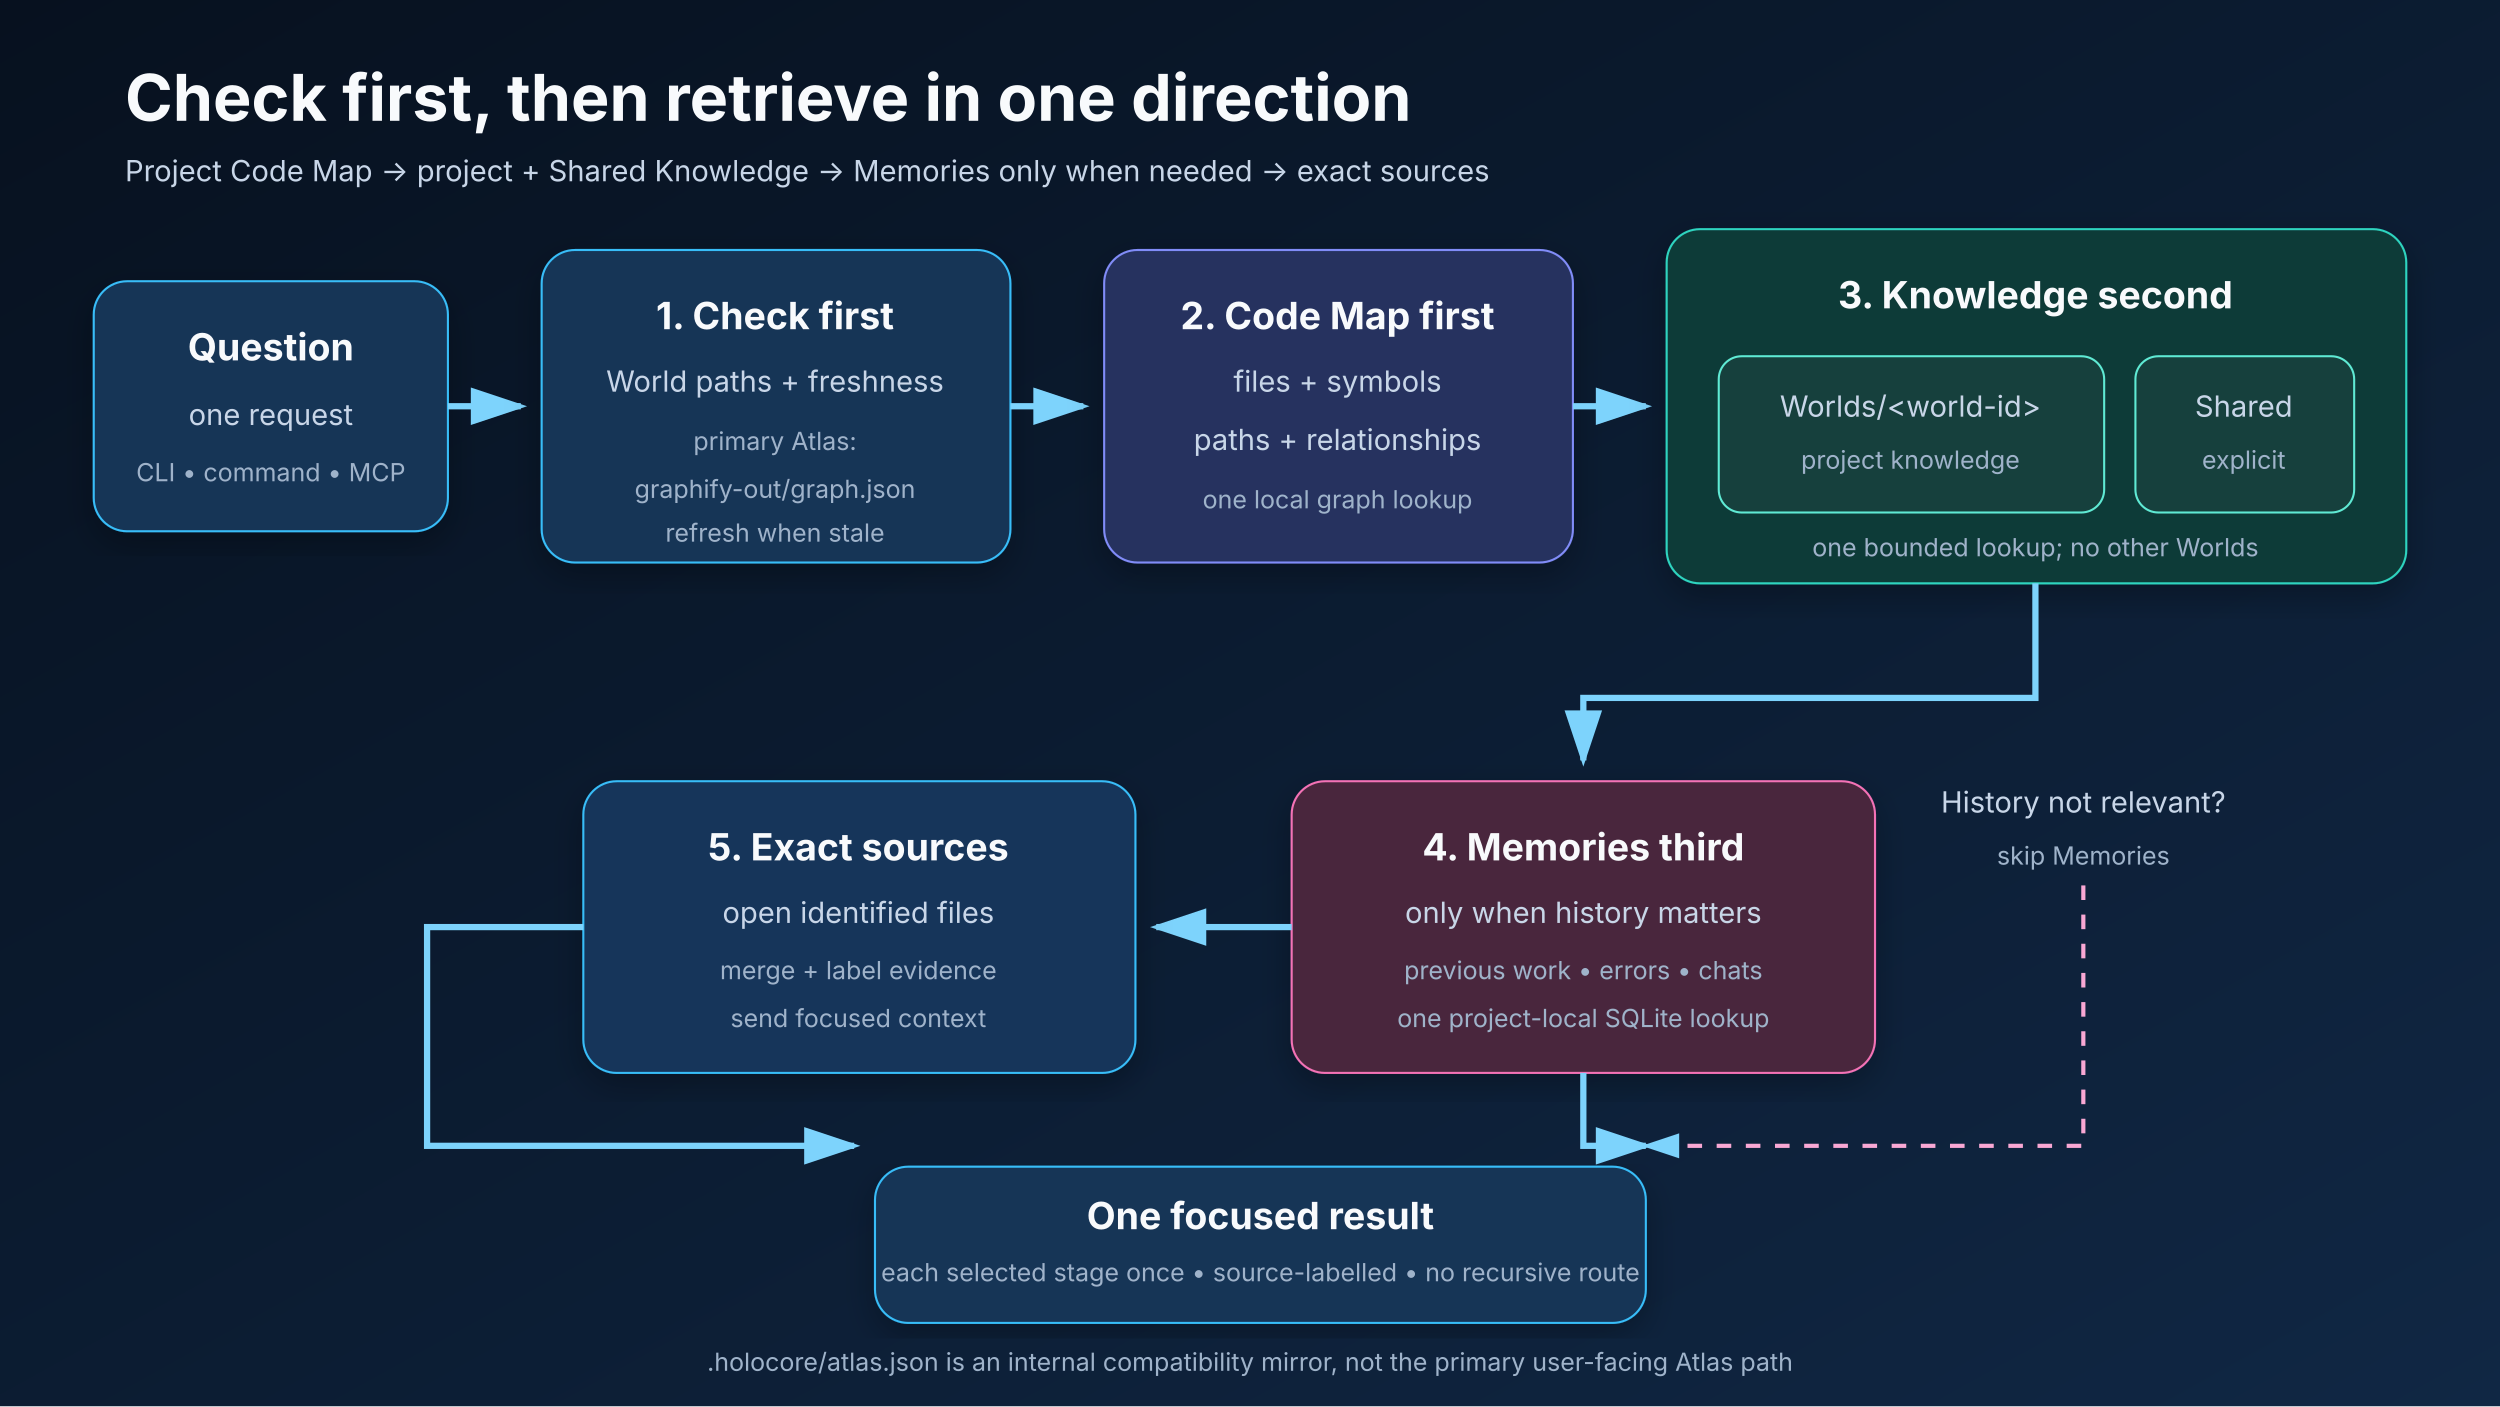
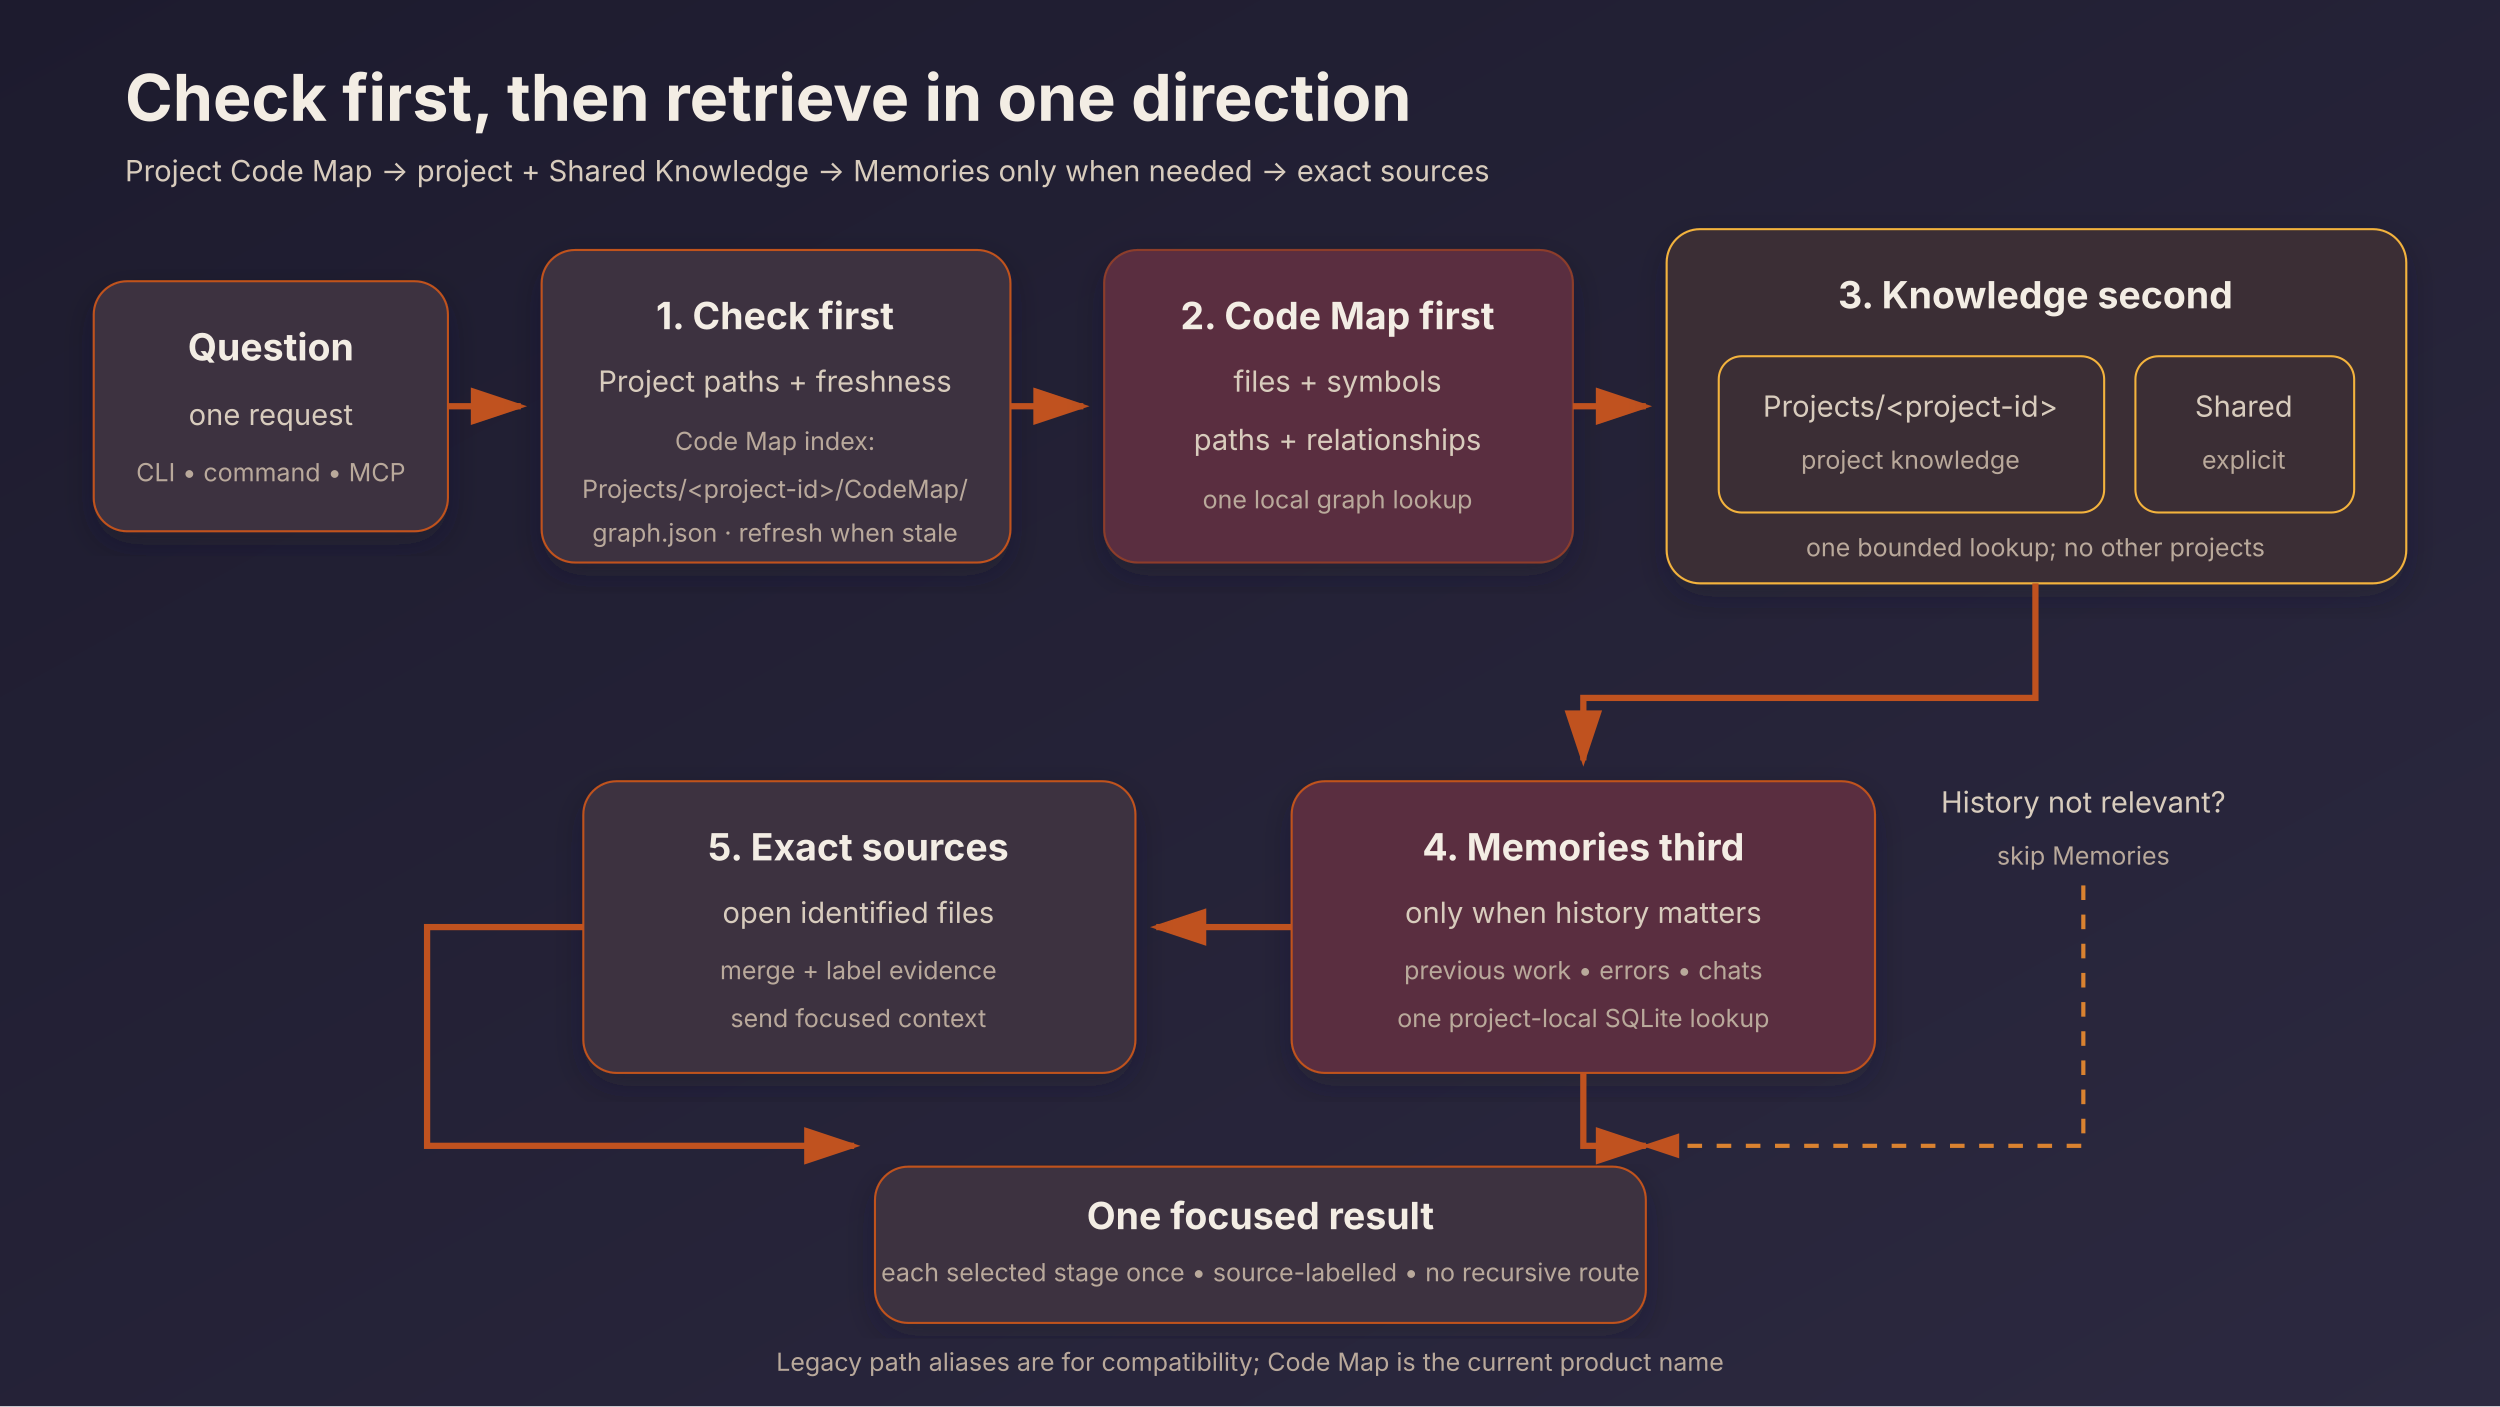
<svg xmlns="http://www.w3.org/2000/svg" width="1200" height="675" viewBox="0 0 1200 675" role="img" aria-labelledby="title desc">
  <defs>
    <linearGradient id="bg" x1="0" y1="0" x2="1" y2="1">
-       <stop stop-color="#07111f" />
-       <stop offset="1" stop-color="#102744" />
+       <stop stop-color="#1D1B2E" />
+       <stop offset="1" stop-color="#2C2940" />
    </linearGradient>
    <filter id="s">
-       <feDropShadow dx="0" dy="6" stdDeviation="8" flood-color="#000" flood-opacity=".28" />
+       <feDropShadow dx="0" dy="6" stdDeviation="8" flood-color="#1D1B2E" flood-opacity=".28" />
    </filter>
    <marker id="a" markerWidth="10" markerHeight="10" refX="8" refY="3" orient="auto">
-       <path d="M0 0L0 6L9 3z" fill="#7dd3fc" />
+       <path d="M0 0L0 6L9 3z" fill="#C0521F" />
    </marker>
-     <style>.f{font-family:Inter,Segoe UI,Arial,sans-serif}.t{fill:#f8fafc;font-size:31px;font-weight:700}.h{fill:#f8fafc;font-size:18px;font-weight:700}.p{fill:#c8d6e8;font-size:14px}.n{fill:#9fb3ca;font-size:12px}.l{stroke:#7dd3fc;stroke-width:3;fill:none;marker-end:url(#a)}.skip{stroke:#f9a8d4;stroke-width:2;stroke-dasharray:7 7;fill:none;marker-end:url(#a)}</style>
+     <style>.f{font-family:Inter,Segoe UI,Arial,sans-serif}.t{fill:#F3EDE4;font-size:31px;font-weight:700}.h{fill:#F3EDE4;font-size:18px;font-weight:700}.p{fill:#D8CCBD;font-size:14px}.n{fill:#B9A99B;font-size:12px}.l{stroke:#C0521F;stroke-width:3;fill:none;marker-end:url(#a)}.skip{stroke:#DA8230;stroke-width:2;stroke-dasharray:7 7;fill:none;marker-end:url(#a)}</style>
  </defs>
  <rect width="1200" height="675" fill="url(#bg)" />
  <text x="60" y="58" class="f t">Check first, then retrieve in one direction</text>
  <text x="60" y="87" class="f p">Project Code Map → project + Shared Knowledge → Memories only when needed → exact sources</text>
  <g filter="url(#s)">
-     <rect x="45" y="135" width="170" height="120" rx="16" fill="#173456" stroke="#38bdf8" />
+     <rect x="45" y="135" width="170" height="120" rx="16" fill="#3C3140" stroke="#C0521F" />
    <text x="130" y="173" text-anchor="middle" class="f h">Question</text>
    <text x="130" y="204" text-anchor="middle" class="f p">one request</text>
    <text x="130" y="231" text-anchor="middle" class="f n">CLI • command • MCP</text>
  </g>
  <path d="M215 195H250" class="l" />
  <g filter="url(#s)">
-     <rect x="260" y="120" width="225" height="150" rx="16" fill="#173456" stroke="#38bdf8" />
+     <rect x="260" y="120" width="225" height="150" rx="16" fill="#3C3140" stroke="#C0521F" />
    <text x="372" y="158" text-anchor="middle" class="f h">1. Check first</text>
-     <text x="372" y="188" text-anchor="middle" class="f p">World paths + freshness</text>
-     <text x="372" y="216" text-anchor="middle" class="f n">primary Atlas:</text>
-     <text x="372" y="239" text-anchor="middle" class="f n">graphify-out/graph.json</text>
-     <text x="372" y="260" text-anchor="middle" class="f n">refresh when stale</text>
+     <text x="372" y="188" text-anchor="middle" class="f p">Project paths + freshness</text>
+     <text x="372" y="216" text-anchor="middle" class="f n">Code Map index:</text>
+     <text x="372" y="239" text-anchor="middle" class="f n">Projects/&lt;project-id&gt;/CodeMap/</text>
+     <text x="372" y="260" text-anchor="middle" class="f n">graph.json · refresh when stale</text>
  </g>
  <path d="M485 195H520" class="l" />
  <g filter="url(#s)">
-     <rect x="530" y="120" width="225" height="150" rx="16" fill="#25325f" stroke="#818cf8" />
+     <rect x="530" y="120" width="225" height="150" rx="16" fill="#5A2E3F" stroke="#8D3E2C" />
    <text x="642" y="158" text-anchor="middle" class="f h">2. Code Map first</text>
    <text x="642" y="188" text-anchor="middle" class="f p">files + symbols</text>
    <text x="642" y="216" text-anchor="middle" class="f p">paths + relationships</text>
    <text x="642" y="244" text-anchor="middle" class="f n">one local graph lookup</text>
  </g>
  <path d="M755 195H790" class="l" />
  <g filter="url(#s)">
-     <rect x="800" y="110" width="355" height="170" rx="16" fill="#113b39" stroke="#2dd4bf" />
+     <rect x="800" y="110" width="355" height="170" rx="16" fill="#3B2D34" stroke="#F3B33D" />
    <text x="977" y="148" text-anchor="middle" class="f h">3. Knowledge second</text>
-     <rect x="825" y="171" width="185" height="75" rx="11" fill="#173f3c" stroke="#5eead4" />
-     <text x="917" y="200" text-anchor="middle" class="f p">Worlds/&lt;world-id&gt;</text>
+     <rect x="825" y="171" width="185" height="75" rx="11" fill="#3B2D34" stroke="#F3B33D" />
+     <text x="917" y="200" text-anchor="middle" class="f p">Projects/&lt;project-id&gt;</text>
    <text x="917" y="225" text-anchor="middle" class="f n">project knowledge</text>
-     <rect x="1025" y="171" width="105" height="75" rx="11" fill="#173f3c" stroke="#5eead4" />
+     <rect x="1025" y="171" width="105" height="75" rx="11" fill="#3B2D34" stroke="#F3B33D" />
    <text x="1077" y="200" text-anchor="middle" class="f p">Shared</text>
    <text x="1077" y="225" text-anchor="middle" class="f n">explicit</text>
-     <text x="977" y="267" text-anchor="middle" class="f n">one bounded lookup; no other Worlds</text>
+     <text x="977" y="267" text-anchor="middle" class="f n">one bounded lookup; no other projects</text>
  </g>
  <path d="M977 280V335H760V365" class="l" />
  <g filter="url(#s)">
-     <rect x="620" y="375" width="280" height="140" rx="16" fill="#4a283e" stroke="#f472b6" />
+     <rect x="620" y="375" width="280" height="140" rx="16" fill="#5A2E3F" stroke="#C0521F" />
    <text x="760" y="413" text-anchor="middle" class="f h">4. Memories third</text>
    <text x="760" y="443" text-anchor="middle" class="f p">only when history matters</text>
    <text x="760" y="470" text-anchor="middle" class="f n">previous work • errors • chats</text>
    <text x="760" y="493" text-anchor="middle" class="f n">one project-local SQLite lookup</text>
  </g>
  <path d="M620 445H555" class="l" />
  <g filter="url(#s)">
-     <rect x="280" y="375" width="265" height="140" rx="16" fill="#16345a" stroke="#38bdf8" />
+     <rect x="280" y="375" width="265" height="140" rx="16" fill="#3C3140" stroke="#C0521F" />
    <text x="412" y="413" text-anchor="middle" class="f h">5. Exact sources</text>
    <text x="412" y="443" text-anchor="middle" class="f p">open identified files</text>
    <text x="412" y="470" text-anchor="middle" class="f n">merge + label evidence</text>
    <text x="412" y="493" text-anchor="middle" class="f n">send focused context</text>
  </g>
  <path d="M280 445H205V550H410" class="l" />
  <text x="1000" y="390" text-anchor="middle" class="f p">History not relevant?</text>
  <text x="1000" y="415" text-anchor="middle" class="f n">skip Memories</text>
  <path d="M1000 425V550H790" class="skip" />
  <path d="M760 515V550H790" class="l" />
  <g filter="url(#s)">
-     <rect x="420" y="560" width="370" height="75" rx="16" fill="#173456" stroke="#38bdf8" />
+     <rect x="420" y="560" width="370" height="75" rx="16" fill="#3C3140" stroke="#C0521F" />
    <text x="605" y="590" text-anchor="middle" class="f h">One focused result</text>
    <text x="605" y="615" text-anchor="middle" class="f n">each selected stage once • source-labelled • no recursive route</text>
  </g>
-   <text x="600" y="658" text-anchor="middle" class="f n">.holocore/atlas.json is an internal compatibility mirror, not the primary user-facing Atlas path</text>
+   <text x="600" y="658" text-anchor="middle" class="f n">Legacy path aliases are for compatibility; Code Map is the current product name</text>
</svg>
